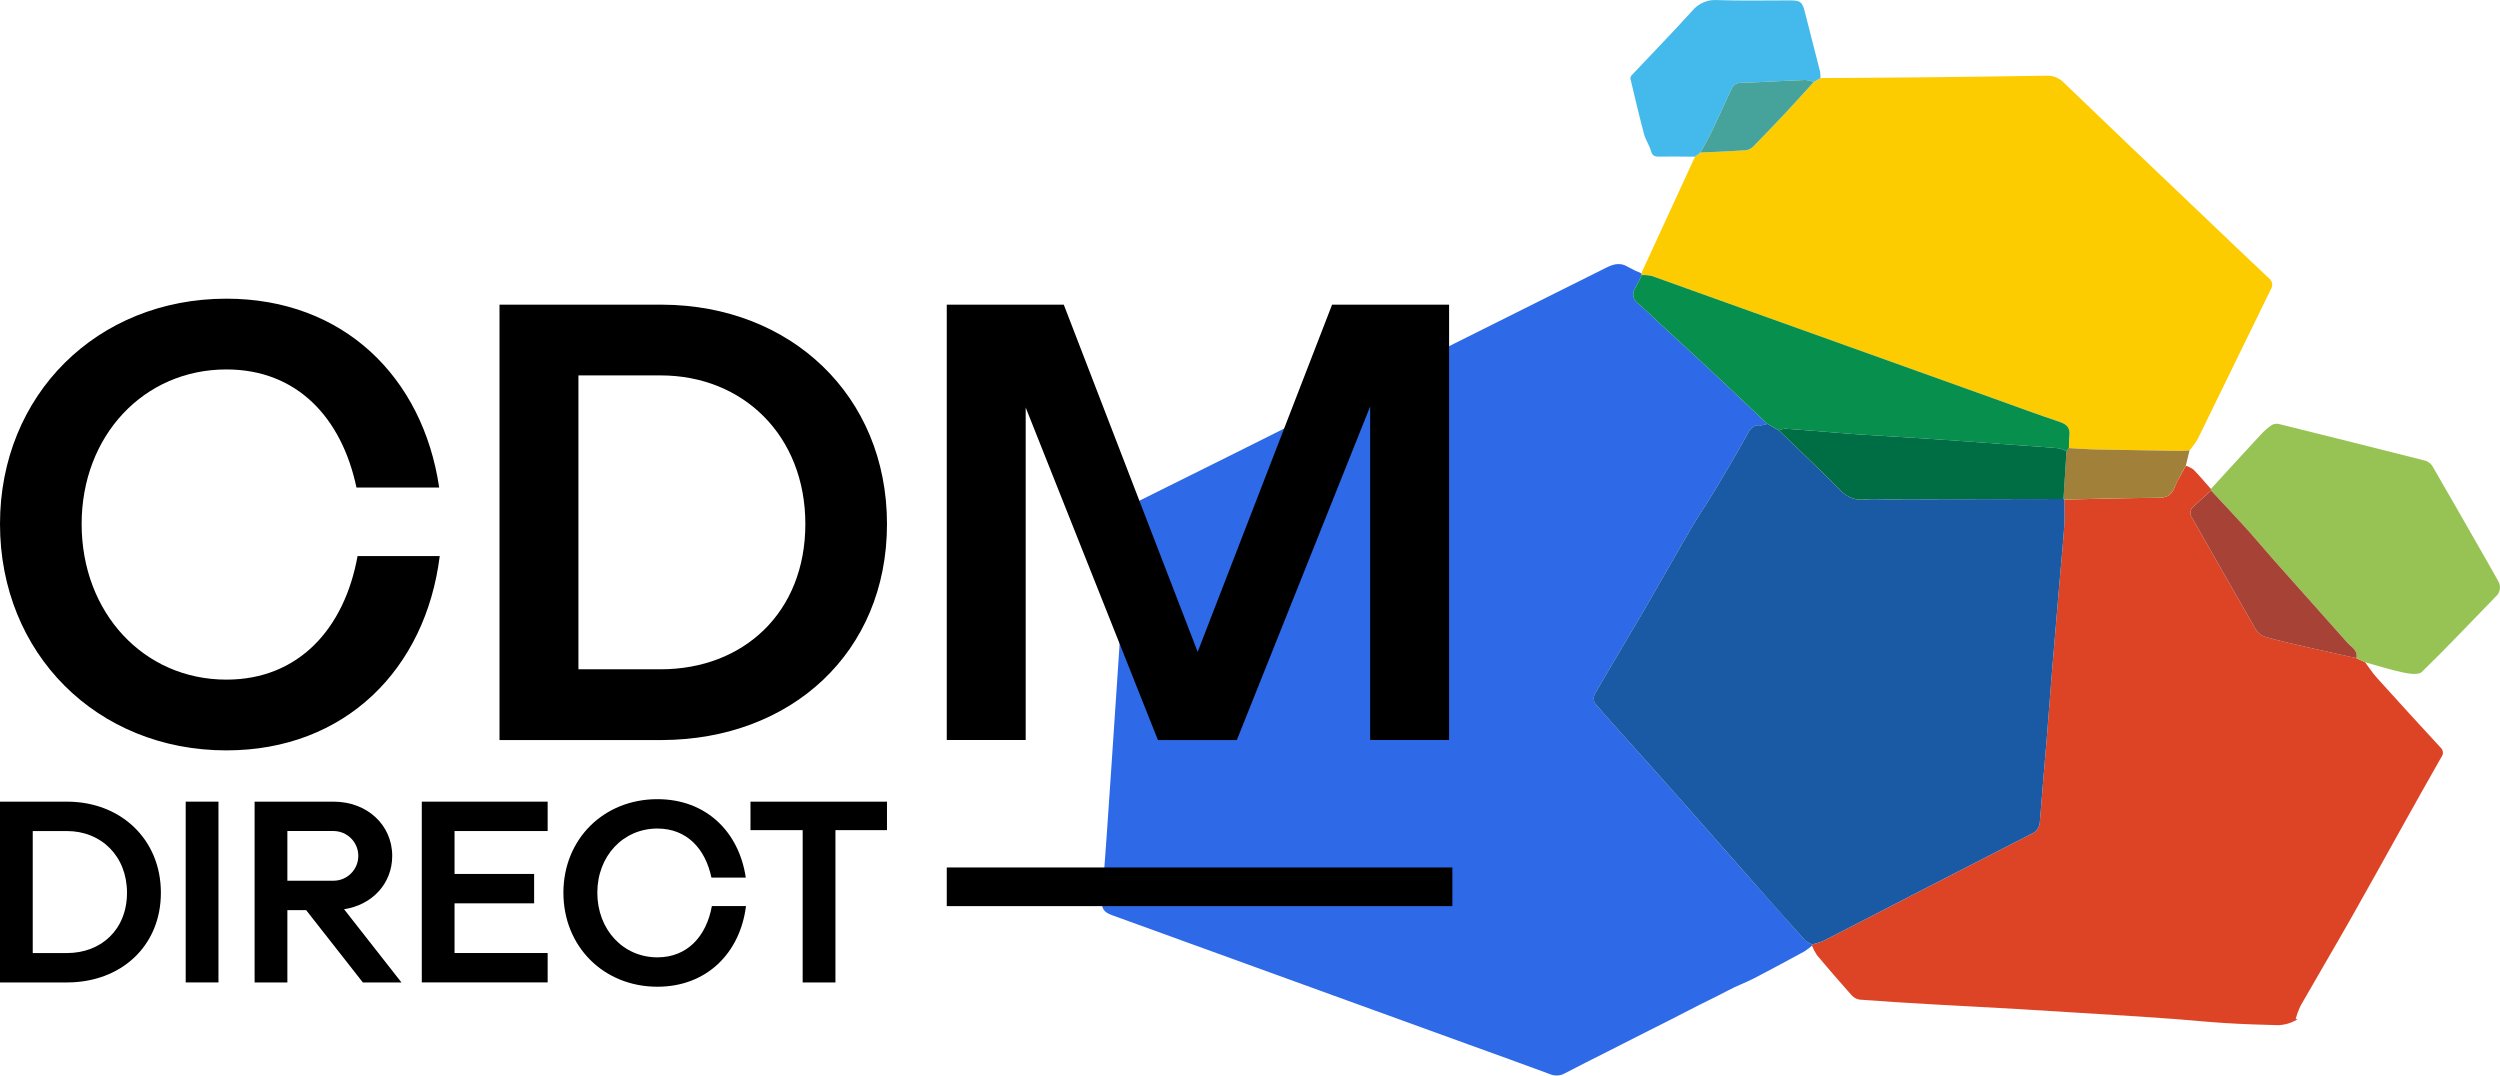
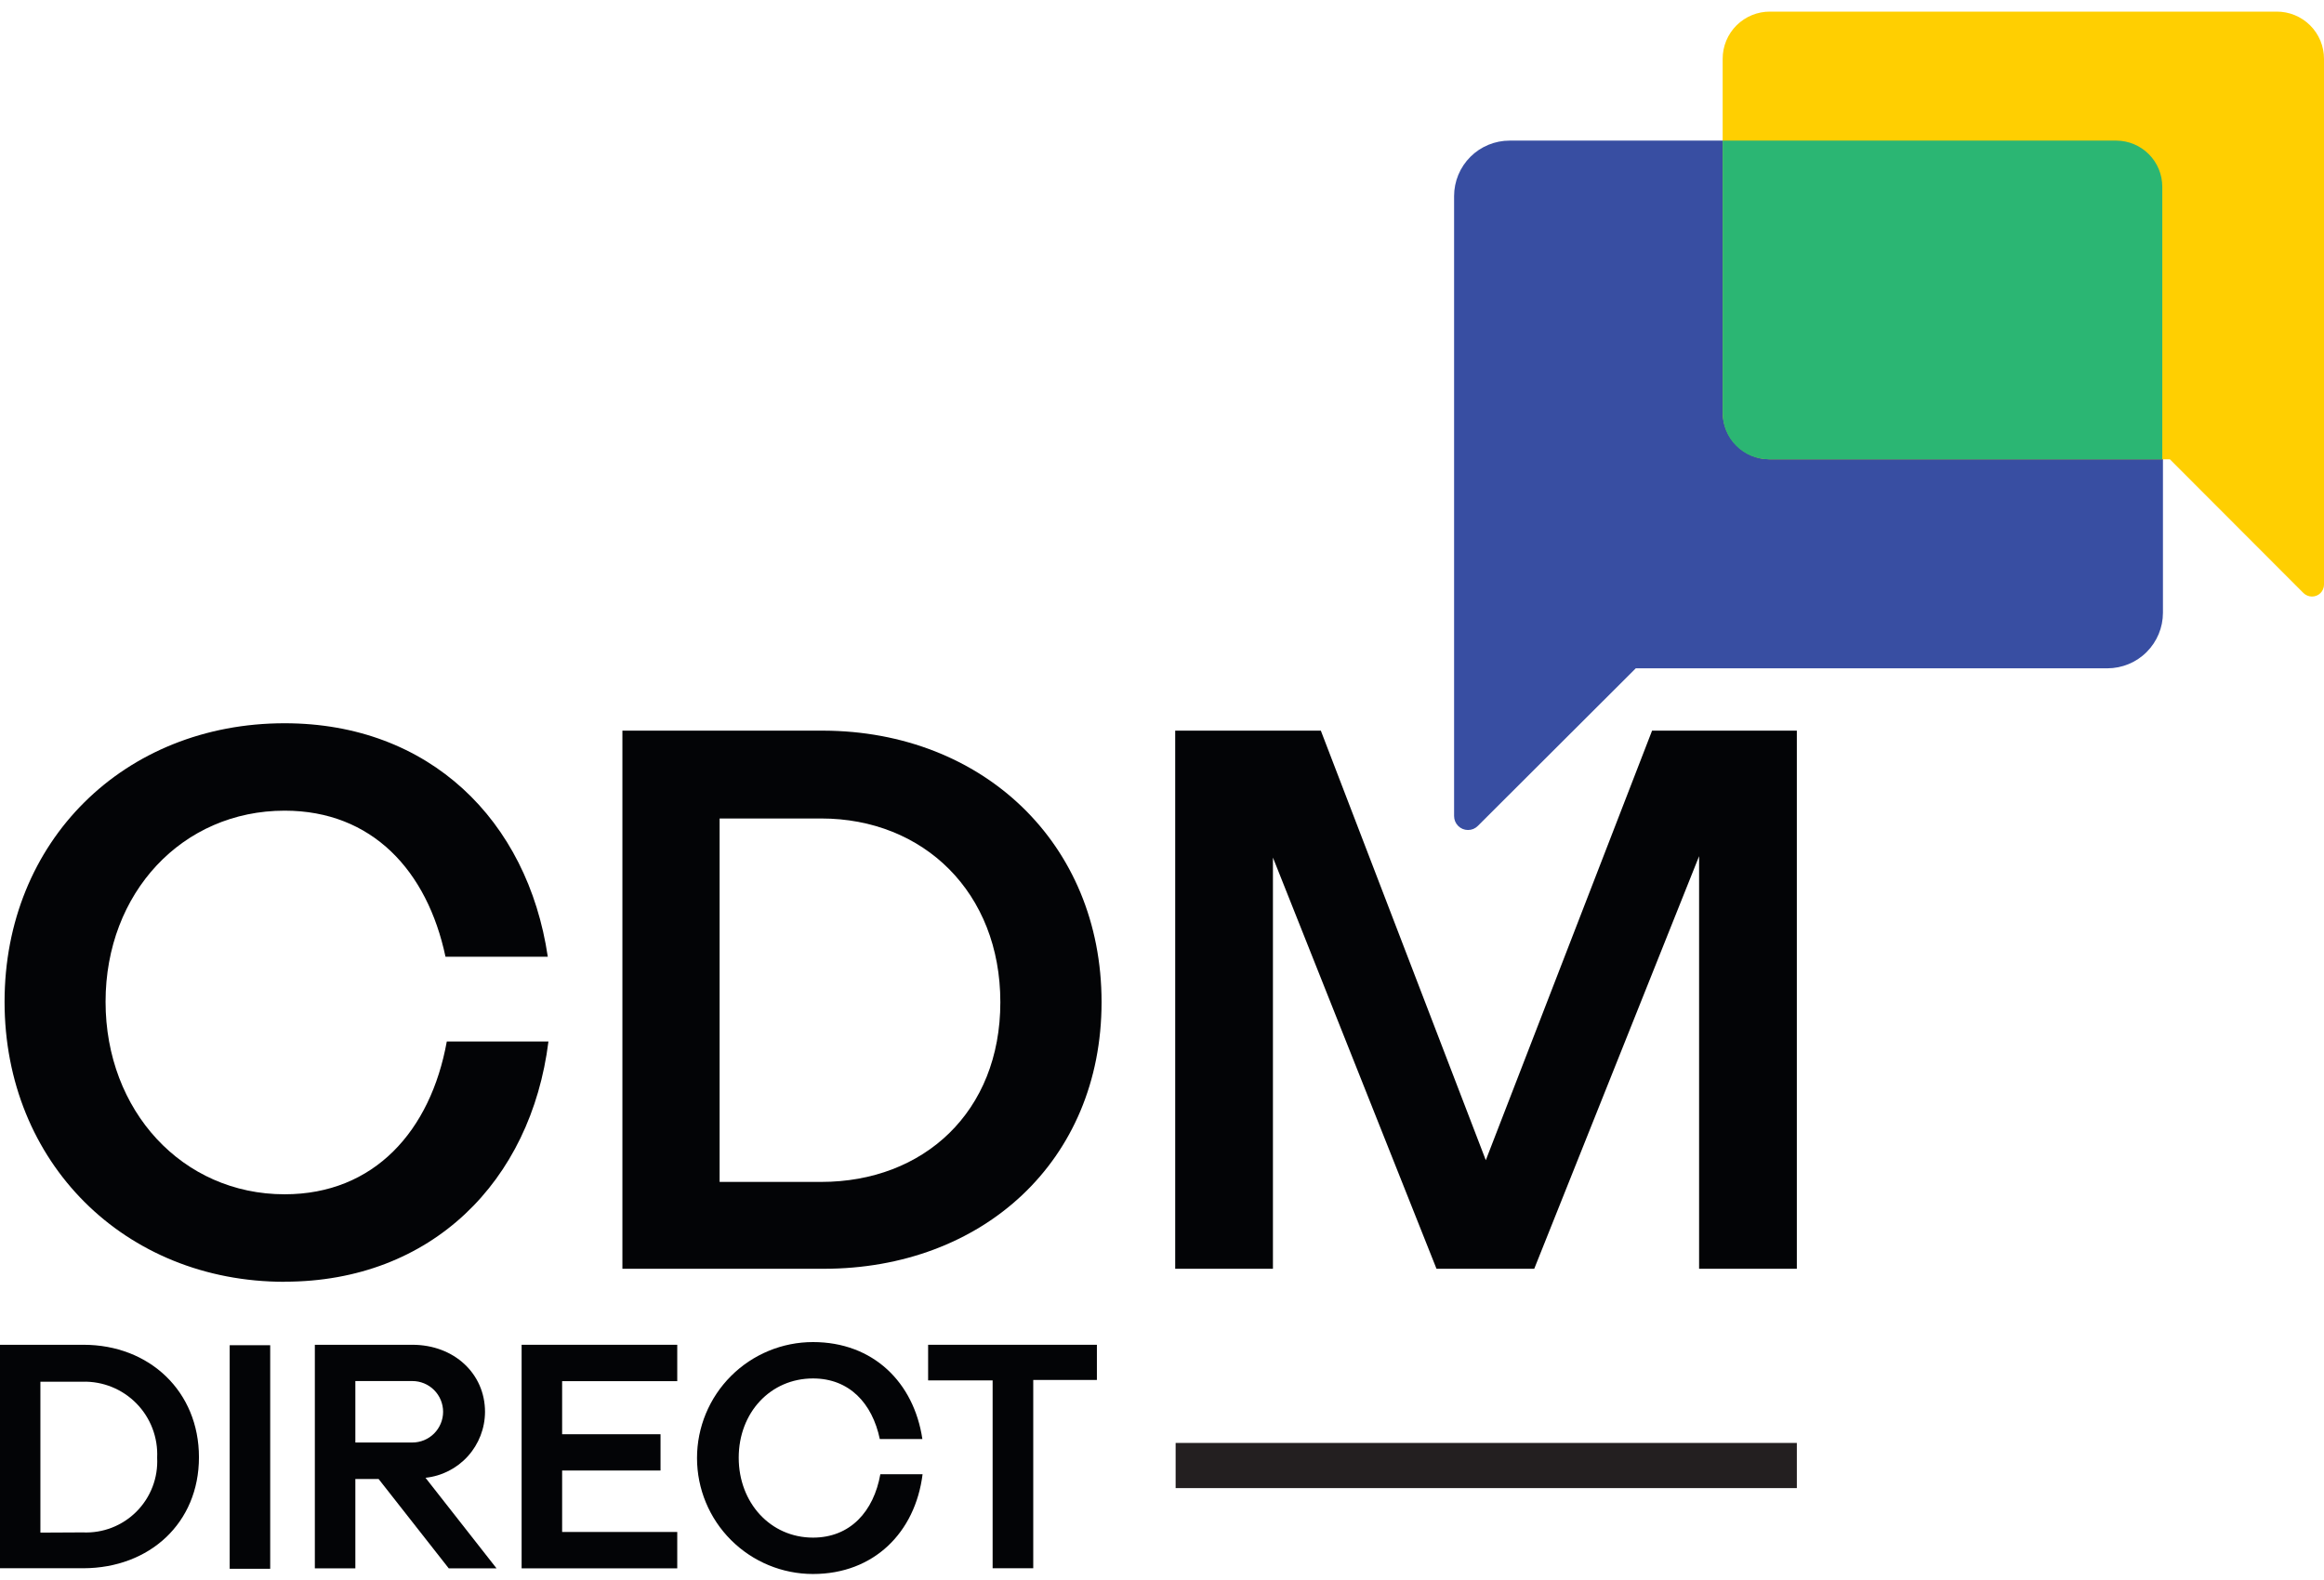
- <svg xmlns="http://www.w3.org/2000/svg" id="Group_2191" data-name="Group 2191" width="566.771" height="243.824" viewBox="0 0 566.771 243.824">
-   <defs>
-     <clipPath id="clip-path">
-       <rect id="Rectangle_1050" data-name="Rectangle 1050" width="316.971" height="243.81" fill="none" />
-     </clipPath>
-     <clipPath id="clip-path-2">
-       <rect id="Rectangle_1053" data-name="Rectangle 1053" width="566.771" height="243.824" fill="none" />
-     </clipPath>
-   </defs>
-   <g id="Group_2188" data-name="Group 2188" transform="translate(249.799 0.015)">
-     <g id="Group_2187" data-name="Group 2187" clip-path="url(#clip-path)">
-       <path id="Path_1502" data-name="Path 1502" d="M347.191,199.15a14.438,14.438,0,0,1-1.728,1.3c-3.775,2.054-7.553,4.1-11.37,6.077-1.905.983-3.944,1.712-5.836,2.723-2.938,1.571-5.966,2.96-8.914,4.51-3.013,1.588-6.075,3.086-9.112,4.629q-4.637,2.348-9.268,4.706c-3.253,1.65-6.528,3.263-9.753,4.964a3.818,3.818,0,0,1-3.39.228c-6.171-2.294-12.376-4.512-18.566-6.76q-40.4-14.672-80.82-29.315c-1.744-.631-2.365-1.476-2.219-3.347.758-9.731,1.409-19.469,2.071-29.207.624-9.118,1.207-18.236,1.83-27.353.7-10.308,1.431-20.612,2.116-30.921a3.125,3.125,0,0,1,1.972-2.868q20.75-10.289,41.456-20.665,32.448-16.2,64.884-32.413c1.74-.872,3.287-1.245,5.036-.11a23,23,0,0,0,2.918,1.381q.064.2.133.4-.8,1.57-1.609,3.139a2.41,2.41,0,0,0,.733,3.287c1.639,1.393,3.161,2.922,4.744,4.383,3.99,3.684,8.005,7.344,11.975,11.049,4.214,3.935,8.389,7.915,12.58,11.873a4.026,4.026,0,0,1-1.407.347c-1.543-.209-2.275.491-3,1.825-2.357,4.323-4.871,8.561-7.4,12.788-1.792,3-3.781,5.878-5.542,8.891-3.7,6.327-7.271,12.729-10.96,19.062-3.591,6.165-7.288,12.269-10.852,18.447a2.276,2.276,0,0,0,.156,2.085c3.9,4.486,7.9,8.881,11.856,13.311q4.244,4.747,8.46,9.519,7.414,8.4,14.809,16.809,6.234,7.064,12.509,14.087a5.373,5.373,0,0,0,1.554.843c-.012.1-.023.2-.034.294" transform="translate(-186.194 15.228)" fill="#2e6ae8" fill-rule="evenodd" />
-       <path id="Path_1503" data-name="Path 1503" d="M306.2,187.51c.011-.1.023-.2.034-.294a13.772,13.772,0,0,0,2.407-.723c6.421-3.278,12.812-6.609,19.223-9.909q14.006-7.212,28.029-14.4a3.072,3.072,0,0,0,1.956-2.709c.471-6.271,1.041-12.535,1.554-18.8.384-4.686.722-9.376,1.1-14.064q.8-9.821,1.641-19.64c.412-4.851.891-9.7,1.241-14.556.145-2.006.034-4.025.039-6.043,7.081-.148,14.163-.358,21.246-.4,1.821-.009,2.941-.453,3.654-2.212s1.737-3.377,2.626-5.059a5.994,5.994,0,0,1,1.733.864c1.372,1.409,2.636,2.921,3.943,4.394.011.117.02.235.03.352-1.295,1.187-2.585,2.379-3.891,3.555a1.884,1.884,0,0,0-.424,2.631.529.529,0,0,0,.039.052c4.824,8.411,9.572,16.864,14.422,25.26a3.975,3.975,0,0,0,2.143,1.7c3.323.926,6.7,1.677,10.062,2.448,3.524.809,7.058,1.572,10.588,2.356l2,.939c.868,1.16,1.653,2.4,2.616,3.468q7.182,7.965,14.461,15.842a1.582,1.582,0,0,1,.192,2.227c-2.9,5.075-5.751,10.181-8.605,15.284-3.954,7.069-7.855,14.169-11.856,21.211-3.779,6.656-7.675,13.244-11.471,19.891a18.519,18.519,0,0,0-1.077,2.906l.4.127a9.775,9.775,0,0,1-1.606.785,9.384,9.384,0,0,1-2.736.537c-3.962-.09-7.926-.228-11.883-.47-3.757-.224-7.5-.606-11.256-.9q-4.152-.322-8.309-.585-13.658-.857-27.318-1.688c-6.679-.394-13.361-.715-20.04-1.1-5.376-.311-10.752-.64-16.121-1.05a3.113,3.113,0,0,1-1.838-1.034q-3.97-4.441-7.8-9.01a11.479,11.479,0,0,1-1.156-2.192" transform="translate(-145.202 26.871)" fill="#dd4425" fill-rule="evenodd" />
-       <path id="Path_1504" data-name="Path 1504" d="M277.487,57.987l-.134-.4q3.846-8.343,7.691-16.69,2.242-4.868,4.481-9.739l1.218-.939c3.441-.16,6.885-.282,10.322-.518a2.945,2.945,0,0,0,1.705-.885q3.876-3.936,7.647-7.977c2.045-2.183,4.032-4.418,6.044-6.63l1.507-.881c7.665-.052,15.328-.085,22.991-.162q14.133-.143,28.266-.374a5.077,5.077,0,0,1,3.912,1.58Q388.36,29,403.678,43.538c5.3,5.052,10.572,10.129,15.914,15.135a1.883,1.883,0,0,1,.44,2.636c-5.523,11.259-10.988,22.547-16.51,33.808a18.944,18.944,0,0,1-1.878,2.612c-.621.042-1.244.127-1.863.118-6.46-.1-12.92-.189-19.379-.322-2.037-.043-4.069-.2-6.1-.307.031-.907,0-1.823.109-2.719.212-1.751-.48-2.65-2.2-3.22-4.952-1.641-9.841-3.467-14.752-5.227Q318.61,72.118,279.76,58.207a9.314,9.314,0,0,0-2.273-.22" transform="translate(-155.054 4.352)" fill="#fccc01" fill-rule="evenodd" />
-       <path id="Path_1505" data-name="Path 1505" d="M373.63,86.733c-.011-.117-.022-.235-.03-.35,3.763-4.1,7.513-8.221,11.3-12.3a14.808,14.808,0,0,1,2.536-2.212,2.363,2.363,0,0,1,1.694-.18q16.578,4.1,33.13,8.3a2.893,2.893,0,0,1,1.591,1.262c4.186,7.218,8.315,14.468,12.455,21.71.809,1.418,1.633,2.827,2.407,4.264a2.73,2.73,0,0,1-.5,3.528c-5.584,5.723-11.058,11.557-16.794,17.119-.762.738-2.868.411-4.256.119-2.9-.61-5.737-1.525-8.6-2.316l-2-.934c.429-1.78-1.1-2.459-1.994-3.465-5.543-6.252-11.119-12.473-16.665-18.719-2.173-2.448-4.258-4.972-6.452-7.4-2.571-2.844-5.217-5.621-7.831-8.427" transform="translate(-122.175 24.447)" fill="#97c355" fill-rule="evenodd" />
-       <path id="Path_1506" data-name="Path 1506" d="M318.6,17.693l-1.505.881a6.939,6.939,0,0,0-1.851-.447c-4.256.164-8.508.4-12.763.6a15.516,15.516,0,0,0-2.368.068,2.238,2.238,0,0,0-1.445.908c-1.61,3.319-3.086,6.7-4.673,10.033-.79,1.654-1.74,3.233-2.616,4.847l-1.218.939c-2.725-.015-5.45-.067-8.176-.02-1,.017-1.512-.22-1.811-1.28-.37-1.313-1.217-2.5-1.568-3.814-1.114-4.182-2.1-8.4-3.1-12.61a1.153,1.153,0,0,1,.365-.813c4.561-4.846,9.211-9.611,13.674-14.548a6.715,6.715,0,0,1,5.75-2.415c5.438.186,10.886.06,16.329.067,2.482,0,2.848.3,3.479,2.773,1.134,4.445,2.281,8.885,3.4,13.334a8.025,8.025,0,0,1,.1,1.5" transform="translate(-155.686 -0.014)" fill="#44b9eb" fill-rule="evenodd" />
-       <path id="Path_1507" data-name="Path 1507" d="M349.925,75.72c2.034.106,4.068.268,6.1.307,6.46.134,12.92.227,19.379.322.62.011,1.242-.075,1.863-.117q-.419,1.743-.839,3.488a56.556,56.556,0,0,0-2.626,5.057c-.715,1.76-1.835,2.206-3.655,2.212-7.084.036-14.165.248-21.247.394a.778.778,0,0,0-.209-.129q.34-5.415.676-10.836l.551-.706" transform="translate(-130.682 25.849)" fill="#a18039" fill-rule="evenodd" />
-       <path id="Path_1508" data-name="Path 1508" d="M376.026,88.786c-.005,2.012.106,4.038-.039,6.044-.35,4.855-.829,9.7-1.24,14.556q-.835,9.819-1.642,19.64c-.382,4.688-.72,9.378-1.1,14.065-.513,6.268-1.081,12.532-1.554,18.8a3.073,3.073,0,0,1-1.956,2.707q-14.027,7.176-28.03,14.4c-6.407,3.3-12.8,6.632-19.223,9.909a13.79,13.79,0,0,1-2.405.723,5.374,5.374,0,0,1-1.554-.843q-6.293-7.009-12.509-14.087-7.412-8.4-14.809-16.808-4.214-4.773-8.46-9.519c-3.958-4.427-7.958-8.826-11.856-13.311a2.281,2.281,0,0,1-.157-2.085c3.565-6.181,7.262-12.284,10.852-18.447,3.689-6.334,7.262-12.735,10.96-19.062,1.763-3.013,3.751-5.9,5.544-8.891,2.526-4.226,5.04-8.466,7.4-12.788.727-1.334,1.458-2.034,3-1.825a4.034,4.034,0,0,0,1.409-.347l2.624,1.476c4.763,4.615,9.575,9.179,14.257,13.875a6.212,6.212,0,0,0,5.342,1.8c1.523-.119,3.063-.03,4.595-.032l40.341-.075a.755.755,0,0,1,.212.127" transform="translate(-157.802 24.452)" fill="#1a59a3" fill-rule="evenodd" />
-       <path id="Path_1509" data-name="Path 1509" d="M309,81.684l-2.624-1.476c-4.19-3.956-8.365-7.937-12.58-11.872-3.97-3.707-7.983-7.365-11.975-11.049-1.583-1.461-3.1-2.99-4.744-4.383a2.412,2.412,0,0,1-.732-3.288q.8-1.57,1.609-3.138a9.188,9.188,0,0,1,2.274.22Q319.082,60.59,357.918,74.54c4.912,1.762,9.8,3.587,14.752,5.228,1.721.569,2.415,1.466,2.2,3.219-.109.9-.076,1.813-.109,2.719l-.551.706a7.773,7.773,0,0,0-1.858-.671c-3.09-.28-6.186-.476-9.281-.7-6.306-.456-12.6-.935-18.909-1.363-5.576-.377-11.157-.691-16.734-1.045-1.69-.106-3.377-.254-5.065-.39-3.99-.319-7.983-.657-11.972-.938a4.442,4.442,0,0,0-1.4.384" transform="translate(-155.522 15.861)" fill="#068f4d" fill-rule="evenodd" />
-       <path id="Path_1510" data-name="Path 1510" d="M374.814,82.882c2.616,2.807,5.26,5.584,7.831,8.428,2.194,2.427,4.28,4.951,6.452,7.4,5.546,6.248,11.122,12.469,16.665,18.721.891,1.006,2.423,1.684,1.994,3.464-3.53-.783-7.065-1.547-10.588-2.357-3.365-.774-6.739-1.521-10.062-2.448a3.963,3.963,0,0,1-2.147-1.7c-4.849-8.4-9.6-16.849-14.422-25.26a1.884,1.884,0,0,1,.331-2.643l.054-.04c1.3-1.179,2.593-2.372,3.891-3.555" transform="translate(-123.357 28.298)" fill="#a74336" fill-rule="evenodd" />
-       <path id="Path_1511" data-name="Path 1511" d="M287.336,29.97c.877-1.61,1.826-3.193,2.616-4.847,1.59-3.329,3.063-6.713,4.673-10.031a2.238,2.238,0,0,1,1.444-.912,15.528,15.528,0,0,1,2.369-.067c4.254-.2,8.507-.44,12.763-.6a7,7,0,0,1,1.85.449c-2.012,2.214-4,4.447-6.045,6.63q-3.775,4.033-7.647,7.977a2.95,2.95,0,0,1-1.705.887c-3.437.236-6.881.357-10.322.517" transform="translate(-151.645 4.6)" fill="#46a39b" fill-rule="evenodd" />
-       <path id="Path_1512" data-name="Path 1512" d="M300.591,72.816a4.473,4.473,0,0,1,1.4-.382c3.991.282,7.981.621,11.971.938,1.688.135,3.374.283,5.065.39,5.577.354,11.158.671,16.734,1.045,6.306.427,12.607.907,18.909,1.362,3.1.224,6.191.421,9.281.7a7.62,7.62,0,0,1,1.858.671q-.336,5.417-.678,10.836l-40.342.075c-1.532,0-3.072-.087-4.6.031a6.21,6.21,0,0,1-5.344-1.8c-4.681-4.7-9.495-9.257-14.257-13.876" transform="translate(-147.116 24.729)" fill="#006e45" fill-rule="evenodd" />
-     </g>
-   </g>
-   <g id="Group_2190" data-name="Group 2190">
-     <g id="Group_2189" data-name="Group 2189" clip-path="url(#clip-path-2)">
-       <path id="Path_1513" data-name="Path 1513" d="M51.326,152.877C21.962,152.877,0,130.917,0,101.551,0,72.312,21.962,50.472,51.326,50.472c26.525,0,44.54,17.768,48.241,42.812H80.813c-3.334-15.791-13.448-26.77-29.487-26.77-18.754,0-32.818,15.051-32.818,35.037,0,20.111,14.064,35.286,32.818,35.286,16.406,0,26.772-11.6,29.733-28.006H99.691c-3.209,25.661-21.466,44.045-48.365,44.045" transform="translate(0 17.241)" />
-       <path id="Path_1514" data-name="Path 1514" d="M84.409,51.484H121.3c29.118.123,50.954,20.6,50.954,49.723,0,29.238-21.839,48.856-50.957,48.981H84.409Zm36.52,82.663c18.753,0,32.816-12.831,32.816-32.94,0-19.991-14.064-33.685-32.816-33.685H102.3v66.625Z" transform="translate(28.834 17.587)" />
-       <path id="Path_1515" data-name="Path 1515" d="M186.515,51.484,216.869,130.2l30.473-78.716H273.87v98.7H255.977V74.556l-30.228,75.632H207.86L177.88,74.8v75.383H159.987v-98.7Z" transform="translate(54.652 17.587)" />
-       <path id="Path_1516" data-name="Path 1516" d="M0,135.468H15.32c12.084.051,21.154,8.554,21.154,20.642,0,12.142-9.068,20.289-21.154,20.34H0ZM15.163,169.79c7.787,0,13.629-5.329,13.629-13.68,0-8.3-5.843-13.981-13.629-13.981H7.422V169.79Z" transform="translate(0 46.276)" />
-       <rect id="Rectangle_1051" data-name="Rectangle 1051" width="7.427" height="40.986" transform="translate(42.101 181.74)" />
-       <path id="Path_1517" data-name="Path 1517" d="M60.9,135.465c7.635,0,13.321,5.281,13.321,12.3,0,6.248-4.512,11.117-10.914,12.091l13.011,16.6H67.567l-12.862-16.4H50.452v16.4H43.024V135.465Zm0,17.929a5.634,5.634,0,1,0,0-11.268H50.452v11.268Z" transform="translate(14.697 46.275)" />
-       <path id="Path_1518" data-name="Path 1518" d="M71.274,135.466H99.809v6.661H78.7v9.729H96.742v6.661H78.7v11.265H99.809v6.661H71.274Z" transform="translate(24.348 46.276)" />
-       <path id="Path_1519" data-name="Path 1519" d="M116.52,177.568c-12.194,0-21.314-9.118-21.314-21.314,0-12.143,9.118-21.209,21.314-21.209,11.016,0,18.5,7.376,20.031,17.778h-7.788c-1.381-6.559-5.584-11.118-12.243-11.118-7.787,0-13.625,6.249-13.625,14.548,0,8.352,5.839,14.654,13.625,14.654,6.813,0,11.118-4.818,12.345-11.63H136.6c-1.331,10.658-8.914,18.29-20.081,18.29" transform="translate(32.523 46.132)" />
-       <path id="Path_1520" data-name="Path 1520" d="M138.652,141.92H126.819v-6.452h30.944v6.453H146.079V176.45H138.65Z" transform="translate(43.322 46.277)" />
-       <rect id="Rectangle_1052" data-name="Rectangle 1052" width="114.625" height="8.762" transform="translate(214.641 196.662)" />
-     </g>
-   </g>
+ <svg xmlns="http://www.w3.org/2000/svg" width="200" height="136" viewBox="0 0 200 136" fill="none">
+   <path d="M24.496 110.332C10.711 110.332 0.393 100.052 0.393 86.228C0.393 72.405 10.673 62.255 24.496 62.255C36.946 62.255 45.404 70.592 47.142 82.35H38.338C36.768 74.938 32.02 69.779 24.496 69.779C15.692 69.779 9.085 76.845 9.085 86.228C9.085 95.612 15.692 102.799 24.496 102.799C32.198 102.799 37.058 97.35 38.45 89.649H47.198C45.694 101.696 37.123 110.323 24.496 110.323" fill="#030406" />
+   <path d="M53.563 62.891H70.882C84.546 62.947 94.799 72.564 94.799 86.256C94.799 99.949 84.546 109.211 70.882 109.211H53.563V62.891ZM70.676 101.734C79.48 101.734 86.088 95.715 86.088 86.266C86.088 76.817 79.48 70.452 70.676 70.452H61.928V101.734H70.676Z" fill="#030406" />
+   <path d="M113.669 62.891L127.866 99.865L142.175 62.891H154.633V109.211H146.222V73.695L132.034 109.211H123.623L109.547 73.817V109.211H101.136V62.891H113.669Z" fill="#030406" />
+   <path d="M0 115.753H7.187C12.86 115.753 17.122 119.763 17.122 125.436C17.122 131.109 12.86 134.969 7.187 134.988H0V115.753ZM7.122 131.903C7.976 131.944 8.828 131.805 9.625 131.496C10.422 131.186 11.145 130.714 11.748 130.108C12.352 129.502 12.821 128.777 13.127 127.979C13.433 127.18 13.568 126.327 13.524 125.473C13.564 124.615 13.427 123.758 13.121 122.956C12.816 122.153 12.348 121.422 11.747 120.808C11.146 120.195 10.426 119.711 9.63 119.388C8.834 119.065 7.98 118.909 7.122 118.931H3.477V131.922L7.122 131.903Z" fill="#030406" />
+   <path d="M23.253 115.791H19.767V135.034H23.253V115.791Z" fill="#030406" />
+   <path d="M35.488 115.753C39.077 115.753 41.74 118.239 41.74 121.529C41.734 122.939 41.209 124.298 40.264 125.345C39.319 126.391 38.021 127.053 36.618 127.202L42.731 134.997H38.619L32.581 127.305H30.581V134.997H27.095V115.753H35.488ZM35.488 124.165C35.835 124.165 36.179 124.096 36.5 123.963C36.821 123.831 37.112 123.636 37.358 123.39C37.603 123.144 37.798 122.853 37.931 122.532C38.064 122.211 38.133 121.867 38.133 121.52C38.133 121.172 38.064 120.829 37.931 120.508C37.798 120.187 37.603 119.895 37.358 119.65C37.112 119.404 36.821 119.209 36.5 119.076C36.179 118.943 35.835 118.875 35.488 118.875H30.581V124.165H35.488Z" fill="#030406" />
+   <path d="M44.89 115.753H58.283V118.884H48.376V123.454H56.844V126.576H48.376V131.866H58.283V134.997H44.89V115.753Z" fill="#030406" />
+   <path d="M69.966 135.483C67.319 135.483 64.78 134.431 62.908 132.559C61.036 130.688 59.984 128.149 59.984 125.501C59.984 122.854 61.036 120.315 62.908 118.443C64.78 116.571 67.319 115.52 69.966 115.52C75.144 115.52 78.649 118.987 79.378 123.866H75.714C75.069 120.791 73.097 118.651 69.966 118.651C66.311 118.651 63.573 121.585 63.573 125.473C63.573 129.361 66.311 132.352 69.966 132.352C73.172 132.352 75.191 130.1 75.761 126.894H79.396C78.77 131.903 75.209 135.483 69.966 135.483Z" fill="#030406" />
+   <path d="M85.424 118.819H79.873V115.753H94.397V118.781H88.92V134.988H85.424V118.819Z" fill="#030406" />
+   <path d="M154.633 124.202H101.173V128.09H154.633V124.202Z" fill="#231F20" />
+   <path d="M181.326 12.103H129.922C129.294 12.102 128.672 12.225 128.091 12.464C127.511 12.704 126.983 13.055 126.539 13.499C126.094 13.943 125.742 14.47 125.501 15.05C125.261 15.63 125.137 16.251 125.137 16.879V70.246C125.137 70.564 125.263 70.868 125.487 71.092C125.711 71.317 126.016 71.443 126.333 71.443C126.491 71.444 126.649 71.413 126.795 71.353C126.941 71.291 127.073 71.201 127.184 71.088L140.773 57.526H181.354C182.623 57.526 183.841 57.022 184.738 56.124C185.635 55.227 186.14 54.01 186.14 52.741V16.879C186.14 16.249 186.015 15.625 185.772 15.043C185.53 14.461 185.175 13.933 184.728 13.489C184.28 13.045 183.749 12.694 183.165 12.456C182.582 12.218 181.957 12.098 181.326 12.103Z" fill="#384EA2" />
+   <path d="M148.25 5.056V35.478C148.25 36.011 148.355 36.538 148.559 37.031C148.763 37.523 149.061 37.97 149.438 38.347C149.815 38.723 150.262 39.022 150.754 39.226C151.246 39.43 151.774 39.535 152.306 39.535H186.738L198.234 51.049C198.427 51.236 198.684 51.343 198.953 51.348C199.089 51.351 199.224 51.326 199.35 51.276C199.477 51.226 199.592 51.152 199.689 51.057C199.786 50.962 199.864 50.849 199.917 50.724C199.971 50.599 199.999 50.465 200 50.33V5.056C200 4.521 199.894 3.992 199.689 3.498C199.483 3.004 199.182 2.555 198.802 2.178C198.422 1.801 197.972 1.503 197.477 1.301C196.981 1.099 196.451 0.996 195.916 1H152.334C151.799 0.996 151.269 1.099 150.773 1.301C150.278 1.503 149.828 1.801 149.448 2.178C149.068 2.555 148.767 3.004 148.561 3.498C148.356 3.992 148.25 4.521 148.25 5.056Z" fill="#FFCF01" />
+   <path d="M182.139 12.103H148.25V35.562C148.25 36.616 148.668 37.626 149.413 38.371C150.158 39.116 151.169 39.535 152.222 39.535H186.083V16.075C186.084 15.027 185.669 14.021 184.93 13.277C184.191 12.532 183.188 12.111 182.139 12.103Z" fill="#2BB673" />
</svg>
